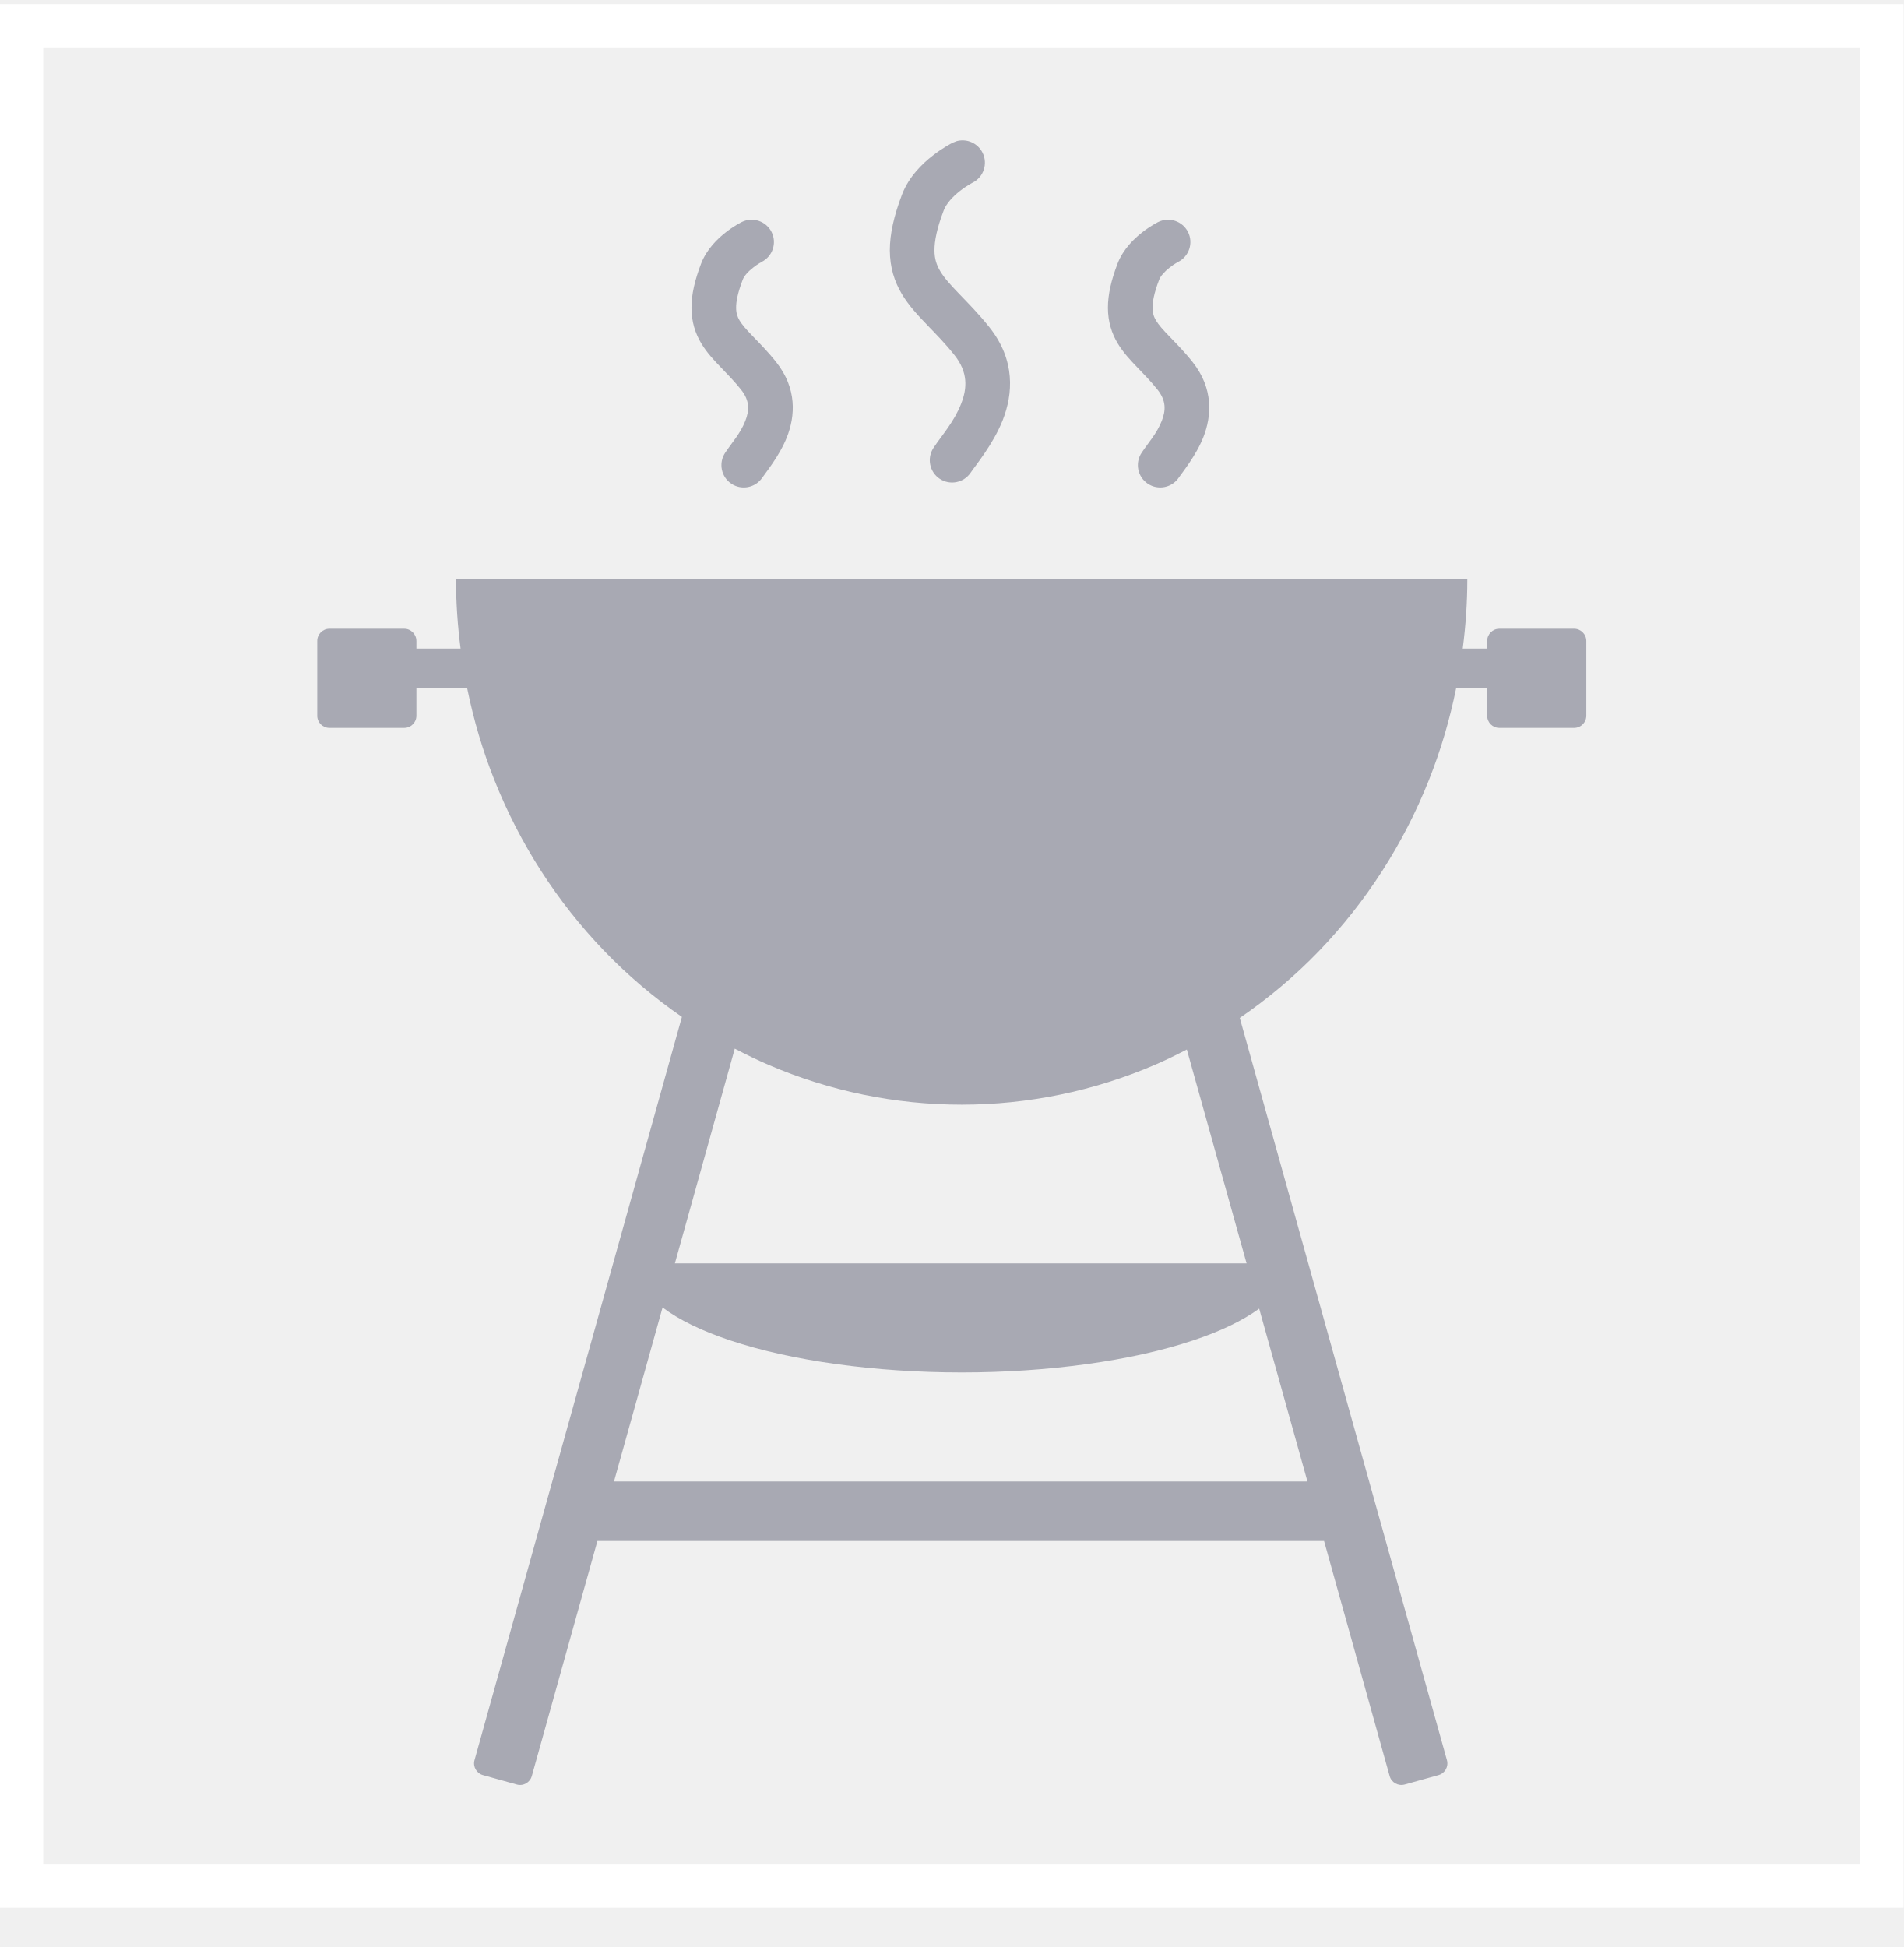
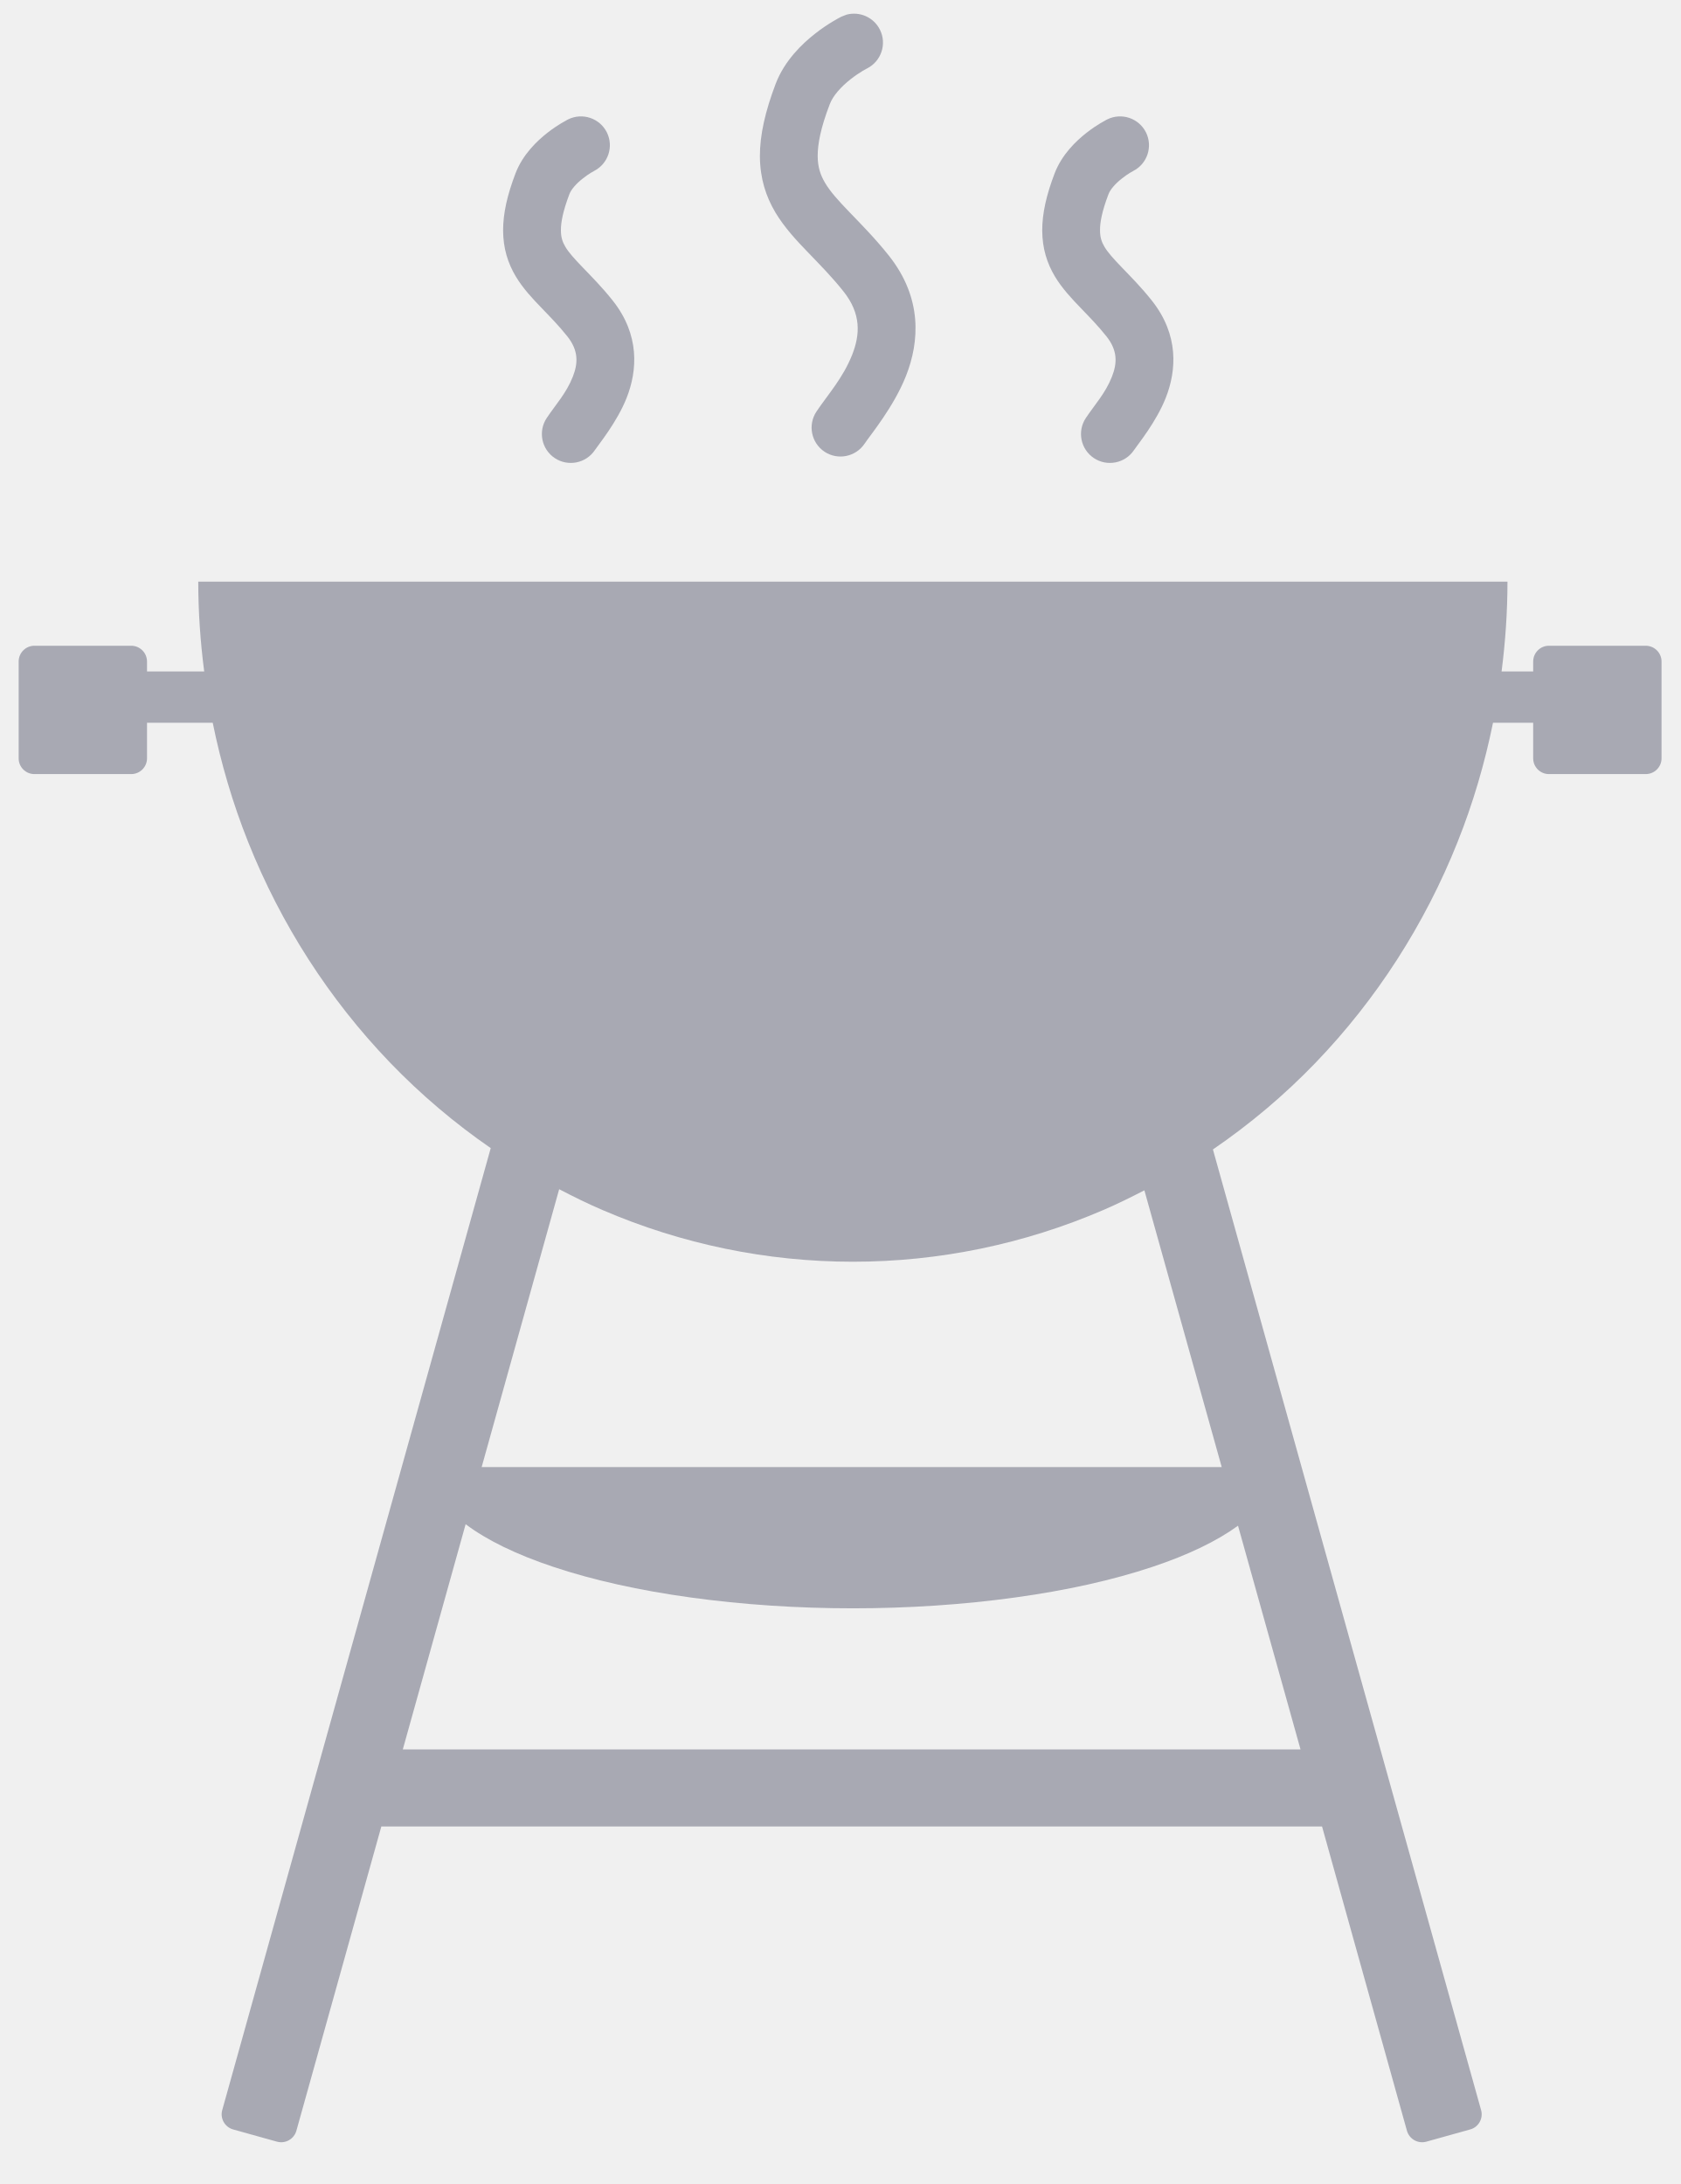
- <svg xmlns="http://www.w3.org/2000/svg" width="44" height="45" viewBox="0 0 44 45" fill="none">
-   <g clip-path="url(#clip0_127_4223)">
-     <path d="M33.916 13.387C33.916 13.925 33.879 14.46 33.81 14.991H34.375V14.815C34.375 14.659 34.501 14.532 34.656 14.532H36.385C36.54 14.532 36.667 14.659 36.667 14.815V16.543C36.667 16.698 36.54 16.824 36.385 16.824H34.656C34.501 16.824 34.375 16.698 34.375 16.543V15.907H33.658C33.51 16.633 33.301 17.346 33.026 18.035C32.439 19.509 31.577 20.848 30.492 21.976C29.932 22.558 29.316 23.076 28.657 23.527L33.445 40.681C33.487 40.83 33.4 40.986 33.25 41.027L32.468 41.245C32.318 41.286 32.163 41.199 32.121 41.05L30.605 35.616H13.809L12.292 41.05C12.25 41.199 12.095 41.287 11.945 41.245L11.163 41.027C11.014 40.986 10.926 40.83 10.968 40.681L15.762 23.503C15.117 23.058 14.514 22.547 13.964 21.976C12.879 20.848 12.017 19.509 11.43 18.035C11.155 17.346 10.946 16.633 10.798 15.907H9.625V16.543C9.625 16.698 9.498 16.824 9.343 16.824H7.614C7.459 16.824 7.333 16.698 7.333 16.543V14.815C7.333 14.659 7.459 14.532 7.614 14.532H9.343C9.498 14.532 9.625 14.659 9.625 14.815V14.991H10.646C10.577 14.46 10.54 13.925 10.54 13.387H33.916ZM14.192 34.241H30.221L29.105 30.246C28.73 30.519 28.214 30.769 27.576 30.981C26.874 31.215 26.04 31.402 25.122 31.528C24.205 31.655 23.221 31.721 22.229 31.721C21.235 31.721 20.252 31.655 19.334 31.528C18.416 31.402 17.583 31.215 16.881 30.981C16.222 30.762 15.691 30.503 15.315 30.219L14.192 34.241ZM15.6 29.199H28.814L27.433 24.257C27.192 24.381 26.95 24.501 26.701 24.608C25.283 25.219 23.763 25.532 22.229 25.532C20.694 25.532 19.174 25.219 17.756 24.608C17.494 24.495 17.237 24.369 16.984 24.237L15.6 29.199Z" fill="#000626" fill-opacity="0.3" />
-     <path d="M26.77 5.132C27.024 5.006 27.333 5.109 27.461 5.363C27.588 5.618 27.485 5.926 27.232 6.054C27.23 6.055 27.228 6.057 27.224 6.06C27.216 6.064 27.2 6.072 27.181 6.083C27.143 6.106 27.09 6.141 27.035 6.185C26.912 6.281 26.825 6.383 26.793 6.466C26.674 6.776 26.64 6.977 26.641 7.112C26.641 7.235 26.669 7.321 26.721 7.408C26.782 7.51 26.877 7.616 27.033 7.778C27.18 7.931 27.374 8.125 27.566 8.367C28.053 8.981 28.007 9.617 27.815 10.104C27.645 10.536 27.312 10.94 27.248 11.037C27.09 11.274 26.768 11.338 26.531 11.18C26.294 11.022 26.23 10.701 26.388 10.464C26.553 10.217 26.737 10.023 26.854 9.726C26.948 9.486 26.958 9.262 26.757 9.008C26.602 8.813 26.449 8.659 26.29 8.493C26.14 8.337 25.965 8.153 25.835 7.936C25.696 7.703 25.61 7.437 25.609 7.116C25.608 6.808 25.686 6.474 25.83 6.097C25.96 5.756 26.219 5.513 26.399 5.372C26.494 5.297 26.583 5.24 26.648 5.2C26.681 5.18 26.71 5.165 26.73 5.154C26.74 5.148 26.749 5.143 26.755 5.139C26.758 5.138 26.762 5.137 26.764 5.136L26.768 5.132H26.77Z" fill="#000626" fill-opacity="0.3" />
-     <path d="M22.117 3.261C22.349 3.2 22.6 3.307 22.711 3.53C22.839 3.785 22.735 4.095 22.48 4.223L22.466 4.23C22.453 4.237 22.431 4.249 22.404 4.266C22.348 4.299 22.271 4.349 22.19 4.413C22.017 4.549 21.873 4.708 21.814 4.862C21.652 5.286 21.599 5.577 21.6 5.786C21.6 5.982 21.649 6.126 21.732 6.266C21.825 6.422 21.963 6.577 22.171 6.792C22.369 6.998 22.62 7.25 22.871 7.565C23.473 8.324 23.417 9.103 23.177 9.712C22.959 10.265 22.541 10.768 22.438 10.922C22.279 11.159 21.959 11.224 21.721 11.066C21.484 10.908 21.42 10.587 21.578 10.35C21.781 10.046 22.051 9.752 22.215 9.334C22.358 8.973 22.378 8.605 22.061 8.206C21.849 7.938 21.638 7.727 21.428 7.508C21.226 7.299 21.008 7.066 20.846 6.796C20.675 6.509 20.57 6.184 20.568 5.789C20.567 5.408 20.663 4.985 20.851 4.493C21.009 4.081 21.324 3.78 21.555 3.6C21.675 3.505 21.788 3.433 21.87 3.383C21.912 3.358 21.947 3.338 21.972 3.324C21.985 3.317 21.996 3.312 22.004 3.308C22.008 3.306 22.011 3.304 22.013 3.303L22.017 3.301L22.019 3.299L22.117 3.261Z" fill="#000626" fill-opacity="0.3" />
-     <path d="M17.144 5.132C17.398 5.006 17.707 5.109 17.835 5.363C17.962 5.618 17.859 5.926 17.605 6.054C17.604 6.055 17.602 6.057 17.598 6.06C17.59 6.064 17.574 6.072 17.555 6.083C17.517 6.106 17.464 6.141 17.409 6.185C17.285 6.281 17.199 6.383 17.167 6.466C17.049 6.776 17.014 6.977 17.015 7.112C17.015 7.235 17.044 7.321 17.095 7.408C17.157 7.51 17.25 7.616 17.407 7.778C17.554 7.931 17.748 8.125 17.94 8.367C18.427 8.981 18.381 9.617 18.189 10.104C18.019 10.536 17.686 10.94 17.622 11.037C17.463 11.274 17.143 11.338 16.905 11.18C16.668 11.022 16.604 10.701 16.762 10.464C16.927 10.217 17.111 10.023 17.228 9.726C17.322 9.486 17.332 9.262 17.131 9.008C16.976 8.813 16.823 8.659 16.664 8.493C16.514 8.337 16.339 8.153 16.209 7.936C16.07 7.703 15.984 7.437 15.983 7.116C15.982 6.808 16.06 6.474 16.204 6.097C16.334 5.756 16.593 5.513 16.773 5.372C16.868 5.297 16.957 5.24 17.022 5.2C17.055 5.18 17.084 5.165 17.104 5.154C17.114 5.148 17.123 5.143 17.129 5.139C17.132 5.138 17.136 5.137 17.138 5.136L17.142 5.132H17.144Z" fill="#000626" fill-opacity="0.3" />
-   </g>
-   <rect x="0.5" y="0.594" width="43" height="43" stroke="white" />
-   <defs>
-     <clipPath id="clip0_127_4223">
-       <rect y="0.094" width="44" height="44" fill="white" />
-     </clipPath>
-   </defs>
+ <svg xmlns="http://www.w3.org/2000/svg" width="30" height="39" viewBox="0 0 30 39" fill="none">
+   <path d="M26.916 10.386C26.916 10.924 26.879 11.459 26.811 11.99H27.375V11.813C27.375 11.658 27.501 11.531 27.656 11.531H29.385C29.54 11.531 29.667 11.658 29.667 11.813V13.542C29.667 13.697 29.54 13.823 29.385 13.823H27.656C27.501 13.823 27.375 13.697 27.375 13.542V12.906H26.658C26.51 13.632 26.301 14.345 26.026 15.034C25.439 16.508 24.577 17.847 23.492 18.975C22.932 19.557 22.316 20.075 21.657 20.526L26.445 37.68C26.487 37.829 26.4 37.985 26.25 38.026L25.468 38.244C25.318 38.286 25.163 38.198 25.121 38.049L23.605 32.615H6.809L5.292 38.049C5.25 38.198 5.095 38.286 4.945 38.244L4.163 38.026C4.014 37.984 3.926 37.829 3.968 37.68L8.762 20.502C8.117 20.057 7.514 19.546 6.964 18.975C5.879 17.847 5.017 16.508 4.43 15.034C4.155 14.345 3.946 13.632 3.798 12.906H2.625V13.542C2.625 13.697 2.498 13.823 2.343 13.823H0.614C0.459 13.823 0.333 13.697 0.333 13.542V11.813C0.333 11.658 0.459 11.531 0.614 11.531H2.343C2.498 11.531 2.625 11.658 2.625 11.813V11.99H3.646C3.577 11.459 3.54 10.924 3.54 10.386H26.916ZM7.192 31.24H23.221L22.105 27.245C21.73 27.518 21.214 27.768 20.576 27.98C19.874 28.215 19.04 28.401 18.122 28.527C17.205 28.654 16.221 28.72 15.229 28.72C14.235 28.72 13.252 28.654 12.334 28.527C11.416 28.401 10.583 28.215 9.881 27.98C9.222 27.761 8.691 27.502 8.314 27.218L7.192 31.24ZM8.6 26.198H21.814L20.433 21.256C20.192 21.38 19.95 21.5 19.701 21.607C18.283 22.218 16.763 22.531 15.229 22.531C13.694 22.531 12.174 22.218 10.756 21.607C10.494 21.495 10.237 21.368 9.984 21.236L8.6 26.198Z" fill="#000626" fill-opacity="0.3" />
+   <path d="M19.77 2.132C20.024 2.006 20.333 2.109 20.461 2.363C20.588 2.618 20.485 2.926 20.232 3.054C20.23 3.055 20.228 3.057 20.224 3.06C20.216 3.064 20.2 3.072 20.181 3.083C20.143 3.106 20.09 3.141 20.035 3.185C19.912 3.281 19.825 3.383 19.793 3.466C19.674 3.776 19.64 3.977 19.641 4.112C19.641 4.235 19.669 4.321 19.721 4.408C19.782 4.51 19.877 4.616 20.033 4.778C20.18 4.931 20.374 5.125 20.566 5.367C21.053 5.981 21.007 6.617 20.815 7.104C20.645 7.536 20.312 7.94 20.248 8.037C20.09 8.274 19.768 8.338 19.531 8.18C19.294 8.022 19.23 7.701 19.388 7.464C19.553 7.217 19.737 7.023 19.854 6.726C19.948 6.486 19.958 6.262 19.757 6.008C19.602 5.813 19.449 5.659 19.29 5.493C19.14 5.337 18.965 5.153 18.835 4.936C18.696 4.703 18.61 4.437 18.609 4.116C18.608 3.808 18.686 3.474 18.83 3.097C18.96 2.756 19.219 2.513 19.399 2.372C19.494 2.297 19.583 2.24 19.648 2.2C19.681 2.18 19.71 2.165 19.73 2.154C19.74 2.148 19.749 2.143 19.755 2.139C19.758 2.138 19.762 2.137 19.764 2.136L19.768 2.132H19.77Z" fill="#000626" fill-opacity="0.3" />
+   <path d="M15.117 0.261C15.349 0.2 15.6 0.307 15.711 0.53C15.839 0.785 15.735 1.095 15.48 1.223L15.466 1.23C15.453 1.237 15.431 1.249 15.403 1.266C15.348 1.299 15.271 1.349 15.19 1.413C15.017 1.549 14.873 1.708 14.815 1.862C14.652 2.286 14.599 2.577 14.6 2.786C14.6 2.982 14.649 3.126 14.732 3.266C14.825 3.422 14.963 3.577 15.171 3.792C15.369 3.998 15.62 4.25 15.871 4.565C16.473 5.324 16.417 6.103 16.177 6.712C15.959 7.266 15.54 7.768 15.438 7.922C15.279 8.159 14.959 8.224 14.721 8.066C14.484 7.907 14.42 7.587 14.578 7.349C14.781 7.046 15.051 6.752 15.216 6.334C15.358 5.973 15.378 5.605 15.062 5.206C14.849 4.938 14.638 4.727 14.428 4.508C14.226 4.299 14.008 4.066 13.846 3.796C13.675 3.509 13.57 3.184 13.568 2.789C13.567 2.408 13.664 1.985 13.851 1.493C14.009 1.081 14.324 0.78 14.555 0.6C14.675 0.505 14.787 0.433 14.87 0.383C14.912 0.358 14.947 0.338 14.972 0.324C14.985 0.317 14.996 0.312 15.004 0.308C15.008 0.306 15.011 0.304 15.013 0.303L15.017 0.301L15.019 0.299L15.117 0.261Z" fill="#000626" fill-opacity="0.3" />
+   <path d="M10.144 2.132C10.398 2.006 10.707 2.109 10.835 2.363C10.962 2.618 10.859 2.926 10.605 3.054C10.604 3.055 10.602 3.057 10.598 3.06C10.59 3.064 10.574 3.072 10.555 3.083C10.517 3.106 10.464 3.141 10.409 3.185C10.286 3.281 10.199 3.383 10.167 3.466C10.049 3.776 10.014 3.977 10.015 4.112C10.015 4.235 10.043 4.321 10.095 4.408C10.156 4.51 10.251 4.616 10.407 4.778C10.554 4.931 10.748 5.125 10.94 5.367C11.427 5.981 11.381 6.617 11.189 7.104C11.019 7.536 10.686 7.94 10.622 8.037C10.463 8.274 10.143 8.338 9.905 8.18C9.668 8.022 9.604 7.701 9.762 7.464C9.927 7.217 10.111 7.023 10.228 6.726C10.322 6.486 10.332 6.262 10.131 6.008C9.976 5.813 9.823 5.659 9.664 5.493C9.513 5.337 9.339 5.153 9.209 4.936C9.07 4.703 8.984 4.437 8.983 4.116C8.982 3.808 9.06 3.474 9.204 3.097C9.334 2.756 9.593 2.513 9.773 2.372C9.868 2.297 9.957 2.24 10.022 2.2C10.055 2.18 10.084 2.165 10.104 2.154C10.114 2.148 10.123 2.143 10.129 2.139C10.132 2.138 10.136 2.137 10.138 2.136L10.142 2.132H10.144Z" fill="#000626" fill-opacity="0.3" />
</svg>
